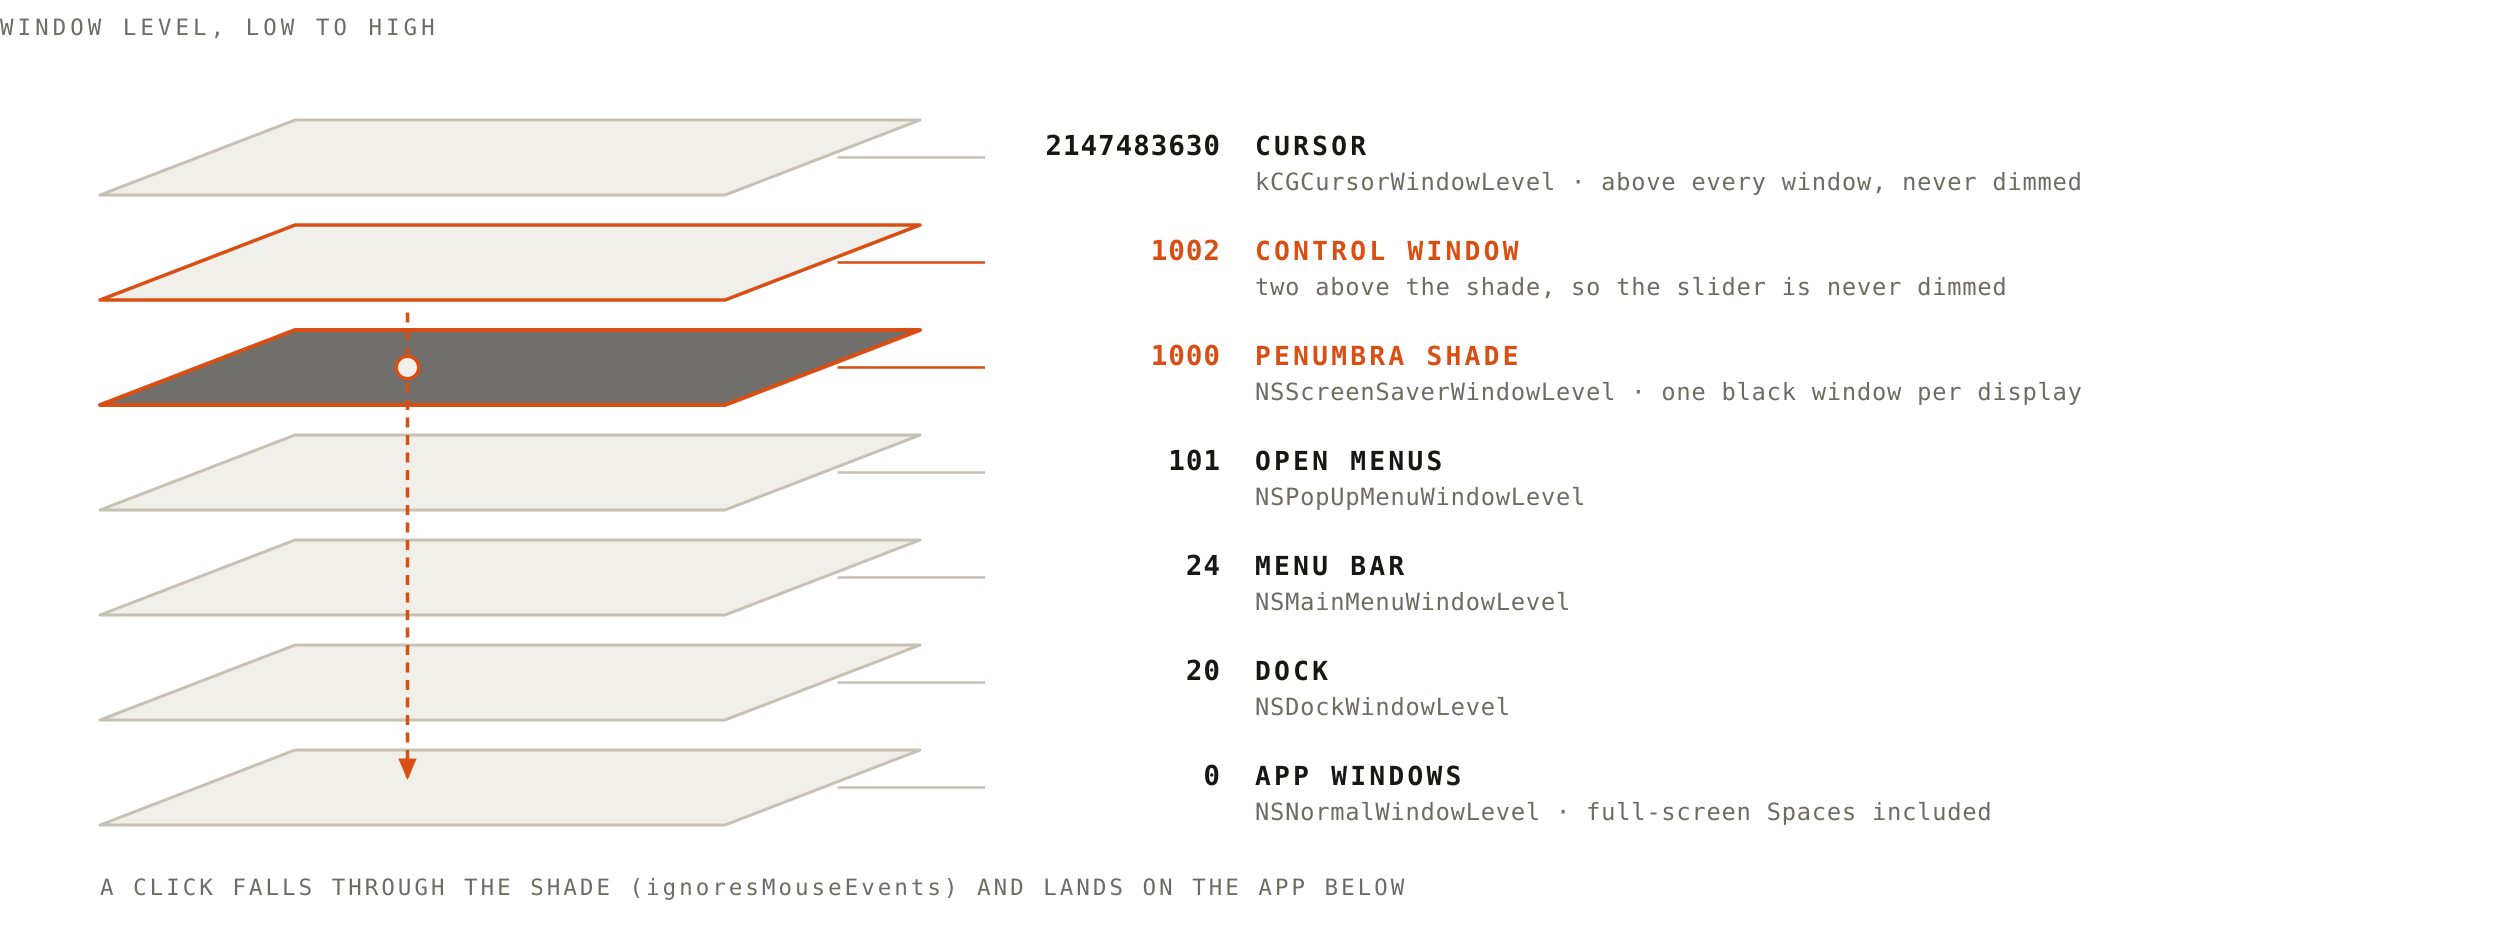
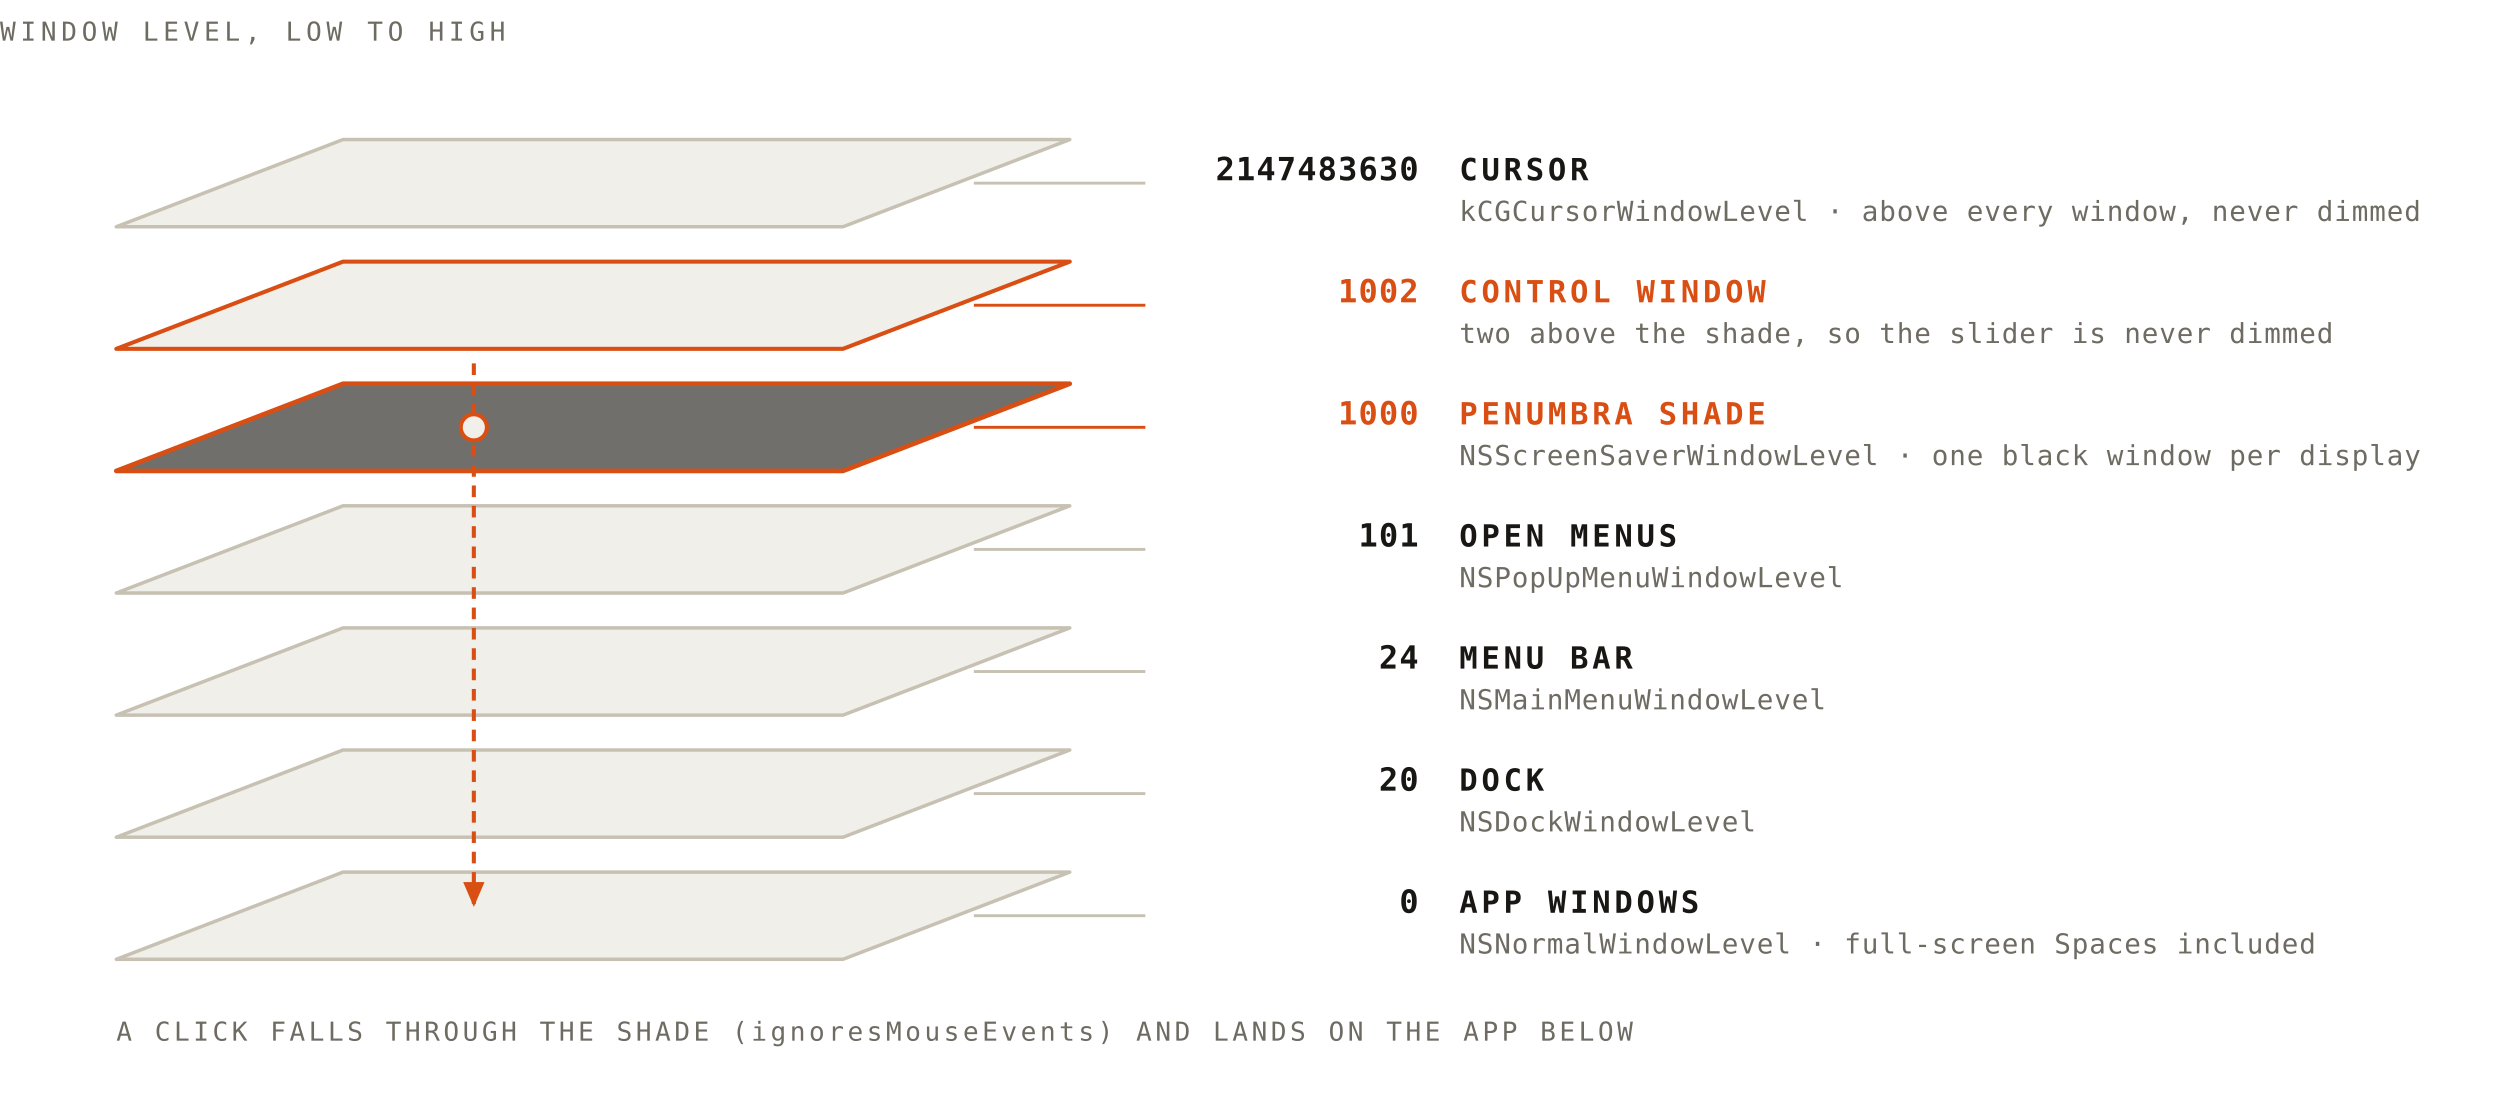
- <svg xmlns="http://www.w3.org/2000/svg" viewBox="0 0 1000 380" width="1000" height="380" fill="none" role="img" aria-label="The macOS window stack. Penumbra's shade sits at level 1000, above app windows, the Dock, the menu bar and open menus. Its control window is at 1002 and the cursor is above everything. Clicks pass through the shade.">
+ <svg xmlns="http://www.w3.org/2000/svg" viewBox="0 0 860 380" width="860" height="380" fill="none" role="img" aria-label="The macOS window stack. Penumbra's shade sits at level 1000, above app windows, the Dock, the menu bar and open menus. Its control window is at 1002 and the cursor is above everything. Clicks pass through the shade.">
  <defs>
    <marker id="clight" viewBox="0 0 8 8" refX="7" refY="4" markerWidth="7" markerHeight="7" orient="auto">
      <path d="M0 1L7 4L0 7z" fill="#d94e12" />
    </marker>
  </defs>
  <text x="0" y="14" font-family="ui-monospace,SFMono-Regular,SF Mono,Menlo,Consolas,monospace" font-size="9" letter-spacing="1.6" text-anchor="start" fill="#6e6b62">WINDOW LEVEL, LOW TO HIGH</text>
  <polygon points="40,330 290,330 368,300 118,300" fill="#f1efe9" fill-opacity="1" stroke="#c6c1b2" stroke-width="1.2" stroke-linejoin="round" />
  <path d="M335.0 315.0H394" stroke="#c6c1b2" stroke-width="1" />
  <text x="488" y="314.0" font-family="ui-monospace,SFMono-Regular,SF Mono,Menlo,Consolas,monospace" font-size="11" letter-spacing="0.4" text-anchor="end" fill="#191713" font-weight="600">0</text>
  <text x="502" y="314.0" font-family="ui-monospace,SFMono-Regular,SF Mono,Menlo,Consolas,monospace" font-size="10.5" letter-spacing="1.3" text-anchor="start" fill="#191713" font-weight="600">APP WINDOWS</text>
  <text x="502" y="328.0" font-family="ui-monospace,SFMono-Regular,SF Mono,Menlo,Consolas,monospace" font-size="9.5" letter-spacing="0.3" text-anchor="start" fill="#6e6b62">NSNormalWindowLevel  ·  full-screen Spaces included</text>
  <polygon points="40,288 290,288 368,258 118,258" fill="#f1efe9" fill-opacity="1" stroke="#c6c1b2" stroke-width="1.2" stroke-linejoin="round" />
  <path d="M335.0 273.0H394" stroke="#c6c1b2" stroke-width="1" />
  <text x="488" y="272.0" font-family="ui-monospace,SFMono-Regular,SF Mono,Menlo,Consolas,monospace" font-size="11" letter-spacing="0.4" text-anchor="end" fill="#191713" font-weight="600">20</text>
  <text x="502" y="272.0" font-family="ui-monospace,SFMono-Regular,SF Mono,Menlo,Consolas,monospace" font-size="10.5" letter-spacing="1.3" text-anchor="start" fill="#191713" font-weight="600">DOCK</text>
  <text x="502" y="286.0" font-family="ui-monospace,SFMono-Regular,SF Mono,Menlo,Consolas,monospace" font-size="9.5" letter-spacing="0.3" text-anchor="start" fill="#6e6b62">NSDockWindowLevel</text>
  <polygon points="40,246 290,246 368,216 118,216" fill="#f1efe9" fill-opacity="1" stroke="#c6c1b2" stroke-width="1.2" stroke-linejoin="round" />
  <path d="M335.0 231.0H394" stroke="#c6c1b2" stroke-width="1" />
  <text x="488" y="230.0" font-family="ui-monospace,SFMono-Regular,SF Mono,Menlo,Consolas,monospace" font-size="11" letter-spacing="0.4" text-anchor="end" fill="#191713" font-weight="600">24</text>
  <text x="502" y="230.0" font-family="ui-monospace,SFMono-Regular,SF Mono,Menlo,Consolas,monospace" font-size="10.5" letter-spacing="1.3" text-anchor="start" fill="#191713" font-weight="600">MENU BAR</text>
  <text x="502" y="244.0" font-family="ui-monospace,SFMono-Regular,SF Mono,Menlo,Consolas,monospace" font-size="9.5" letter-spacing="0.3" text-anchor="start" fill="#6e6b62">NSMainMenuWindowLevel</text>
  <polygon points="40,204 290,204 368,174 118,174" fill="#f1efe9" fill-opacity="1" stroke="#c6c1b2" stroke-width="1.2" stroke-linejoin="round" />
  <path d="M335.0 189.0H394" stroke="#c6c1b2" stroke-width="1" />
  <text x="488" y="188.0" font-family="ui-monospace,SFMono-Regular,SF Mono,Menlo,Consolas,monospace" font-size="11" letter-spacing="0.4" text-anchor="end" fill="#191713" font-weight="600">101</text>
  <text x="502" y="188.0" font-family="ui-monospace,SFMono-Regular,SF Mono,Menlo,Consolas,monospace" font-size="10.5" letter-spacing="1.3" text-anchor="start" fill="#191713" font-weight="600">OPEN MENUS</text>
  <text x="502" y="202.0" font-family="ui-monospace,SFMono-Regular,SF Mono,Menlo,Consolas,monospace" font-size="9.5" letter-spacing="0.3" text-anchor="start" fill="#6e6b62">NSPopUpMenuWindowLevel</text>
  <polygon points="40,162 290,162 368,132 118,132" fill="#191713" fill-opacity="0.62" stroke="#d94e12" stroke-width="1.6" stroke-linejoin="round" />
  <path d="M335.0 147.0H394" stroke="#d94e12" stroke-width="1" />
  <text x="488" y="146.0" font-family="ui-monospace,SFMono-Regular,SF Mono,Menlo,Consolas,monospace" font-size="11" letter-spacing="0.4" text-anchor="end" fill="#d94e12" font-weight="600">1000</text>
  <text x="502" y="146.0" font-family="ui-monospace,SFMono-Regular,SF Mono,Menlo,Consolas,monospace" font-size="10.5" letter-spacing="1.3" text-anchor="start" fill="#d94e12" font-weight="600">PENUMBRA SHADE</text>
  <text x="502" y="160.0" font-family="ui-monospace,SFMono-Regular,SF Mono,Menlo,Consolas,monospace" font-size="9.5" letter-spacing="0.3" text-anchor="start" fill="#6e6b62">NSScreenSaverWindowLevel  ·  one black window per display</text>
  <polygon points="40,120 290,120 368,90 118,90" fill="#f1efe9" fill-opacity="1" stroke="#d94e12" stroke-width="1.4" stroke-linejoin="round" />
  <path d="M335.0 105.0H394" stroke="#d94e12" stroke-width="1" />
  <text x="488" y="104.0" font-family="ui-monospace,SFMono-Regular,SF Mono,Menlo,Consolas,monospace" font-size="11" letter-spacing="0.4" text-anchor="end" fill="#d94e12" font-weight="600">1002</text>
  <text x="502" y="104.0" font-family="ui-monospace,SFMono-Regular,SF Mono,Menlo,Consolas,monospace" font-size="10.5" letter-spacing="1.3" text-anchor="start" fill="#d94e12" font-weight="600">CONTROL WINDOW</text>
  <text x="502" y="118.0" font-family="ui-monospace,SFMono-Regular,SF Mono,Menlo,Consolas,monospace" font-size="9.5" letter-spacing="0.3" text-anchor="start" fill="#6e6b62">two above the shade, so the slider is never dimmed</text>
  <polygon points="40,78 290,78 368,48 118,48" fill="#f1efe9" fill-opacity="1" stroke="#c6c1b2" stroke-width="1.2" stroke-linejoin="round" />
  <path d="M335.0 63.0H394" stroke="#c6c1b2" stroke-width="1" />
  <text x="488" y="62.0" font-family="ui-monospace,SFMono-Regular,SF Mono,Menlo,Consolas,monospace" font-size="11" letter-spacing="0.4" text-anchor="end" fill="#191713" font-weight="600">2147483630</text>
  <text x="502" y="62.0" font-family="ui-monospace,SFMono-Regular,SF Mono,Menlo,Consolas,monospace" font-size="10.5" letter-spacing="1.3" text-anchor="start" fill="#191713" font-weight="600">CURSOR</text>
  <text x="502" y="76.0" font-family="ui-monospace,SFMono-Regular,SF Mono,Menlo,Consolas,monospace" font-size="9.5" letter-spacing="0.3" text-anchor="start" fill="#6e6b62">kCGCursorWindowLevel  ·  above every window, never dimmed</text>
  <path d="M163.0 125V312.0" stroke="#d94e12" stroke-width="1.4" stroke-dasharray="4 3" marker-end="url(#clight)" />
  <circle cx="163.0" cy="147.0" r="4.5" fill="#f1efe9" stroke="#d94e12" stroke-width="1.4" />
  <text x="40" y="358" font-family="ui-monospace,SFMono-Regular,SF Mono,Menlo,Consolas,monospace" font-size="9" letter-spacing="1.2" text-anchor="start" fill="#6e6b62">A CLICK FALLS THROUGH THE SHADE (ignoresMouseEvents) AND LANDS ON THE APP BELOW</text>
</svg>
